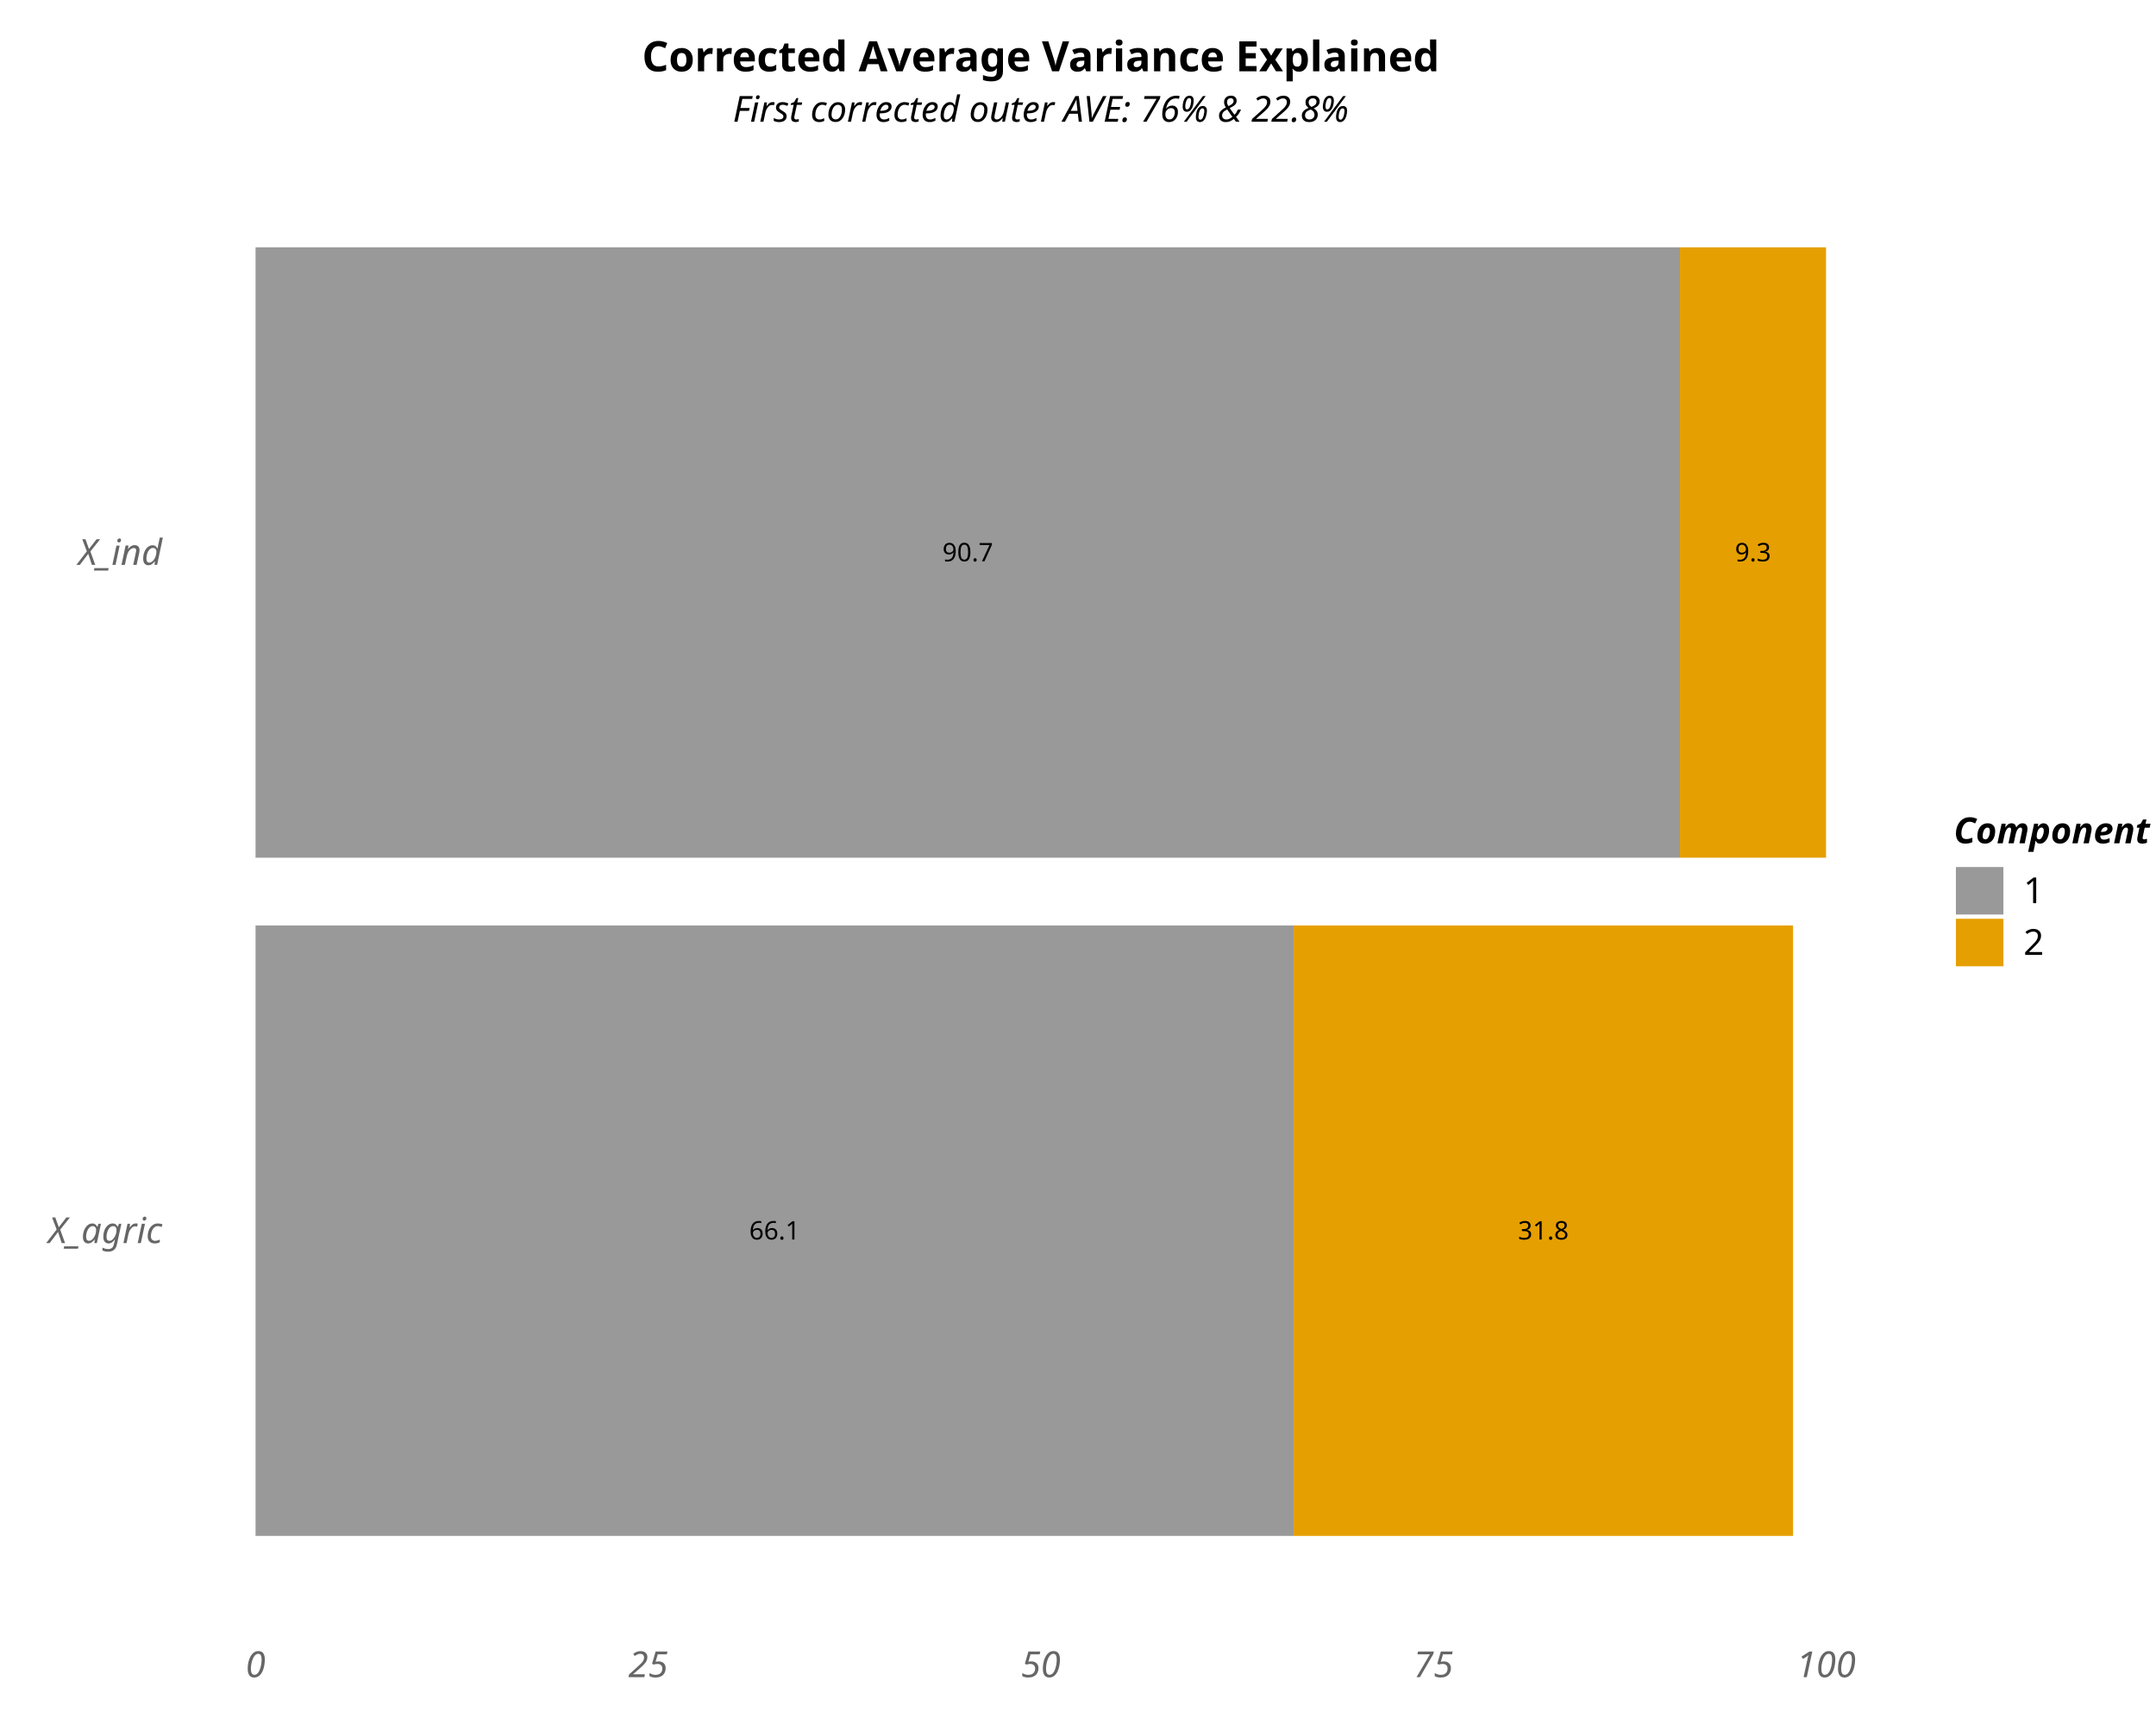
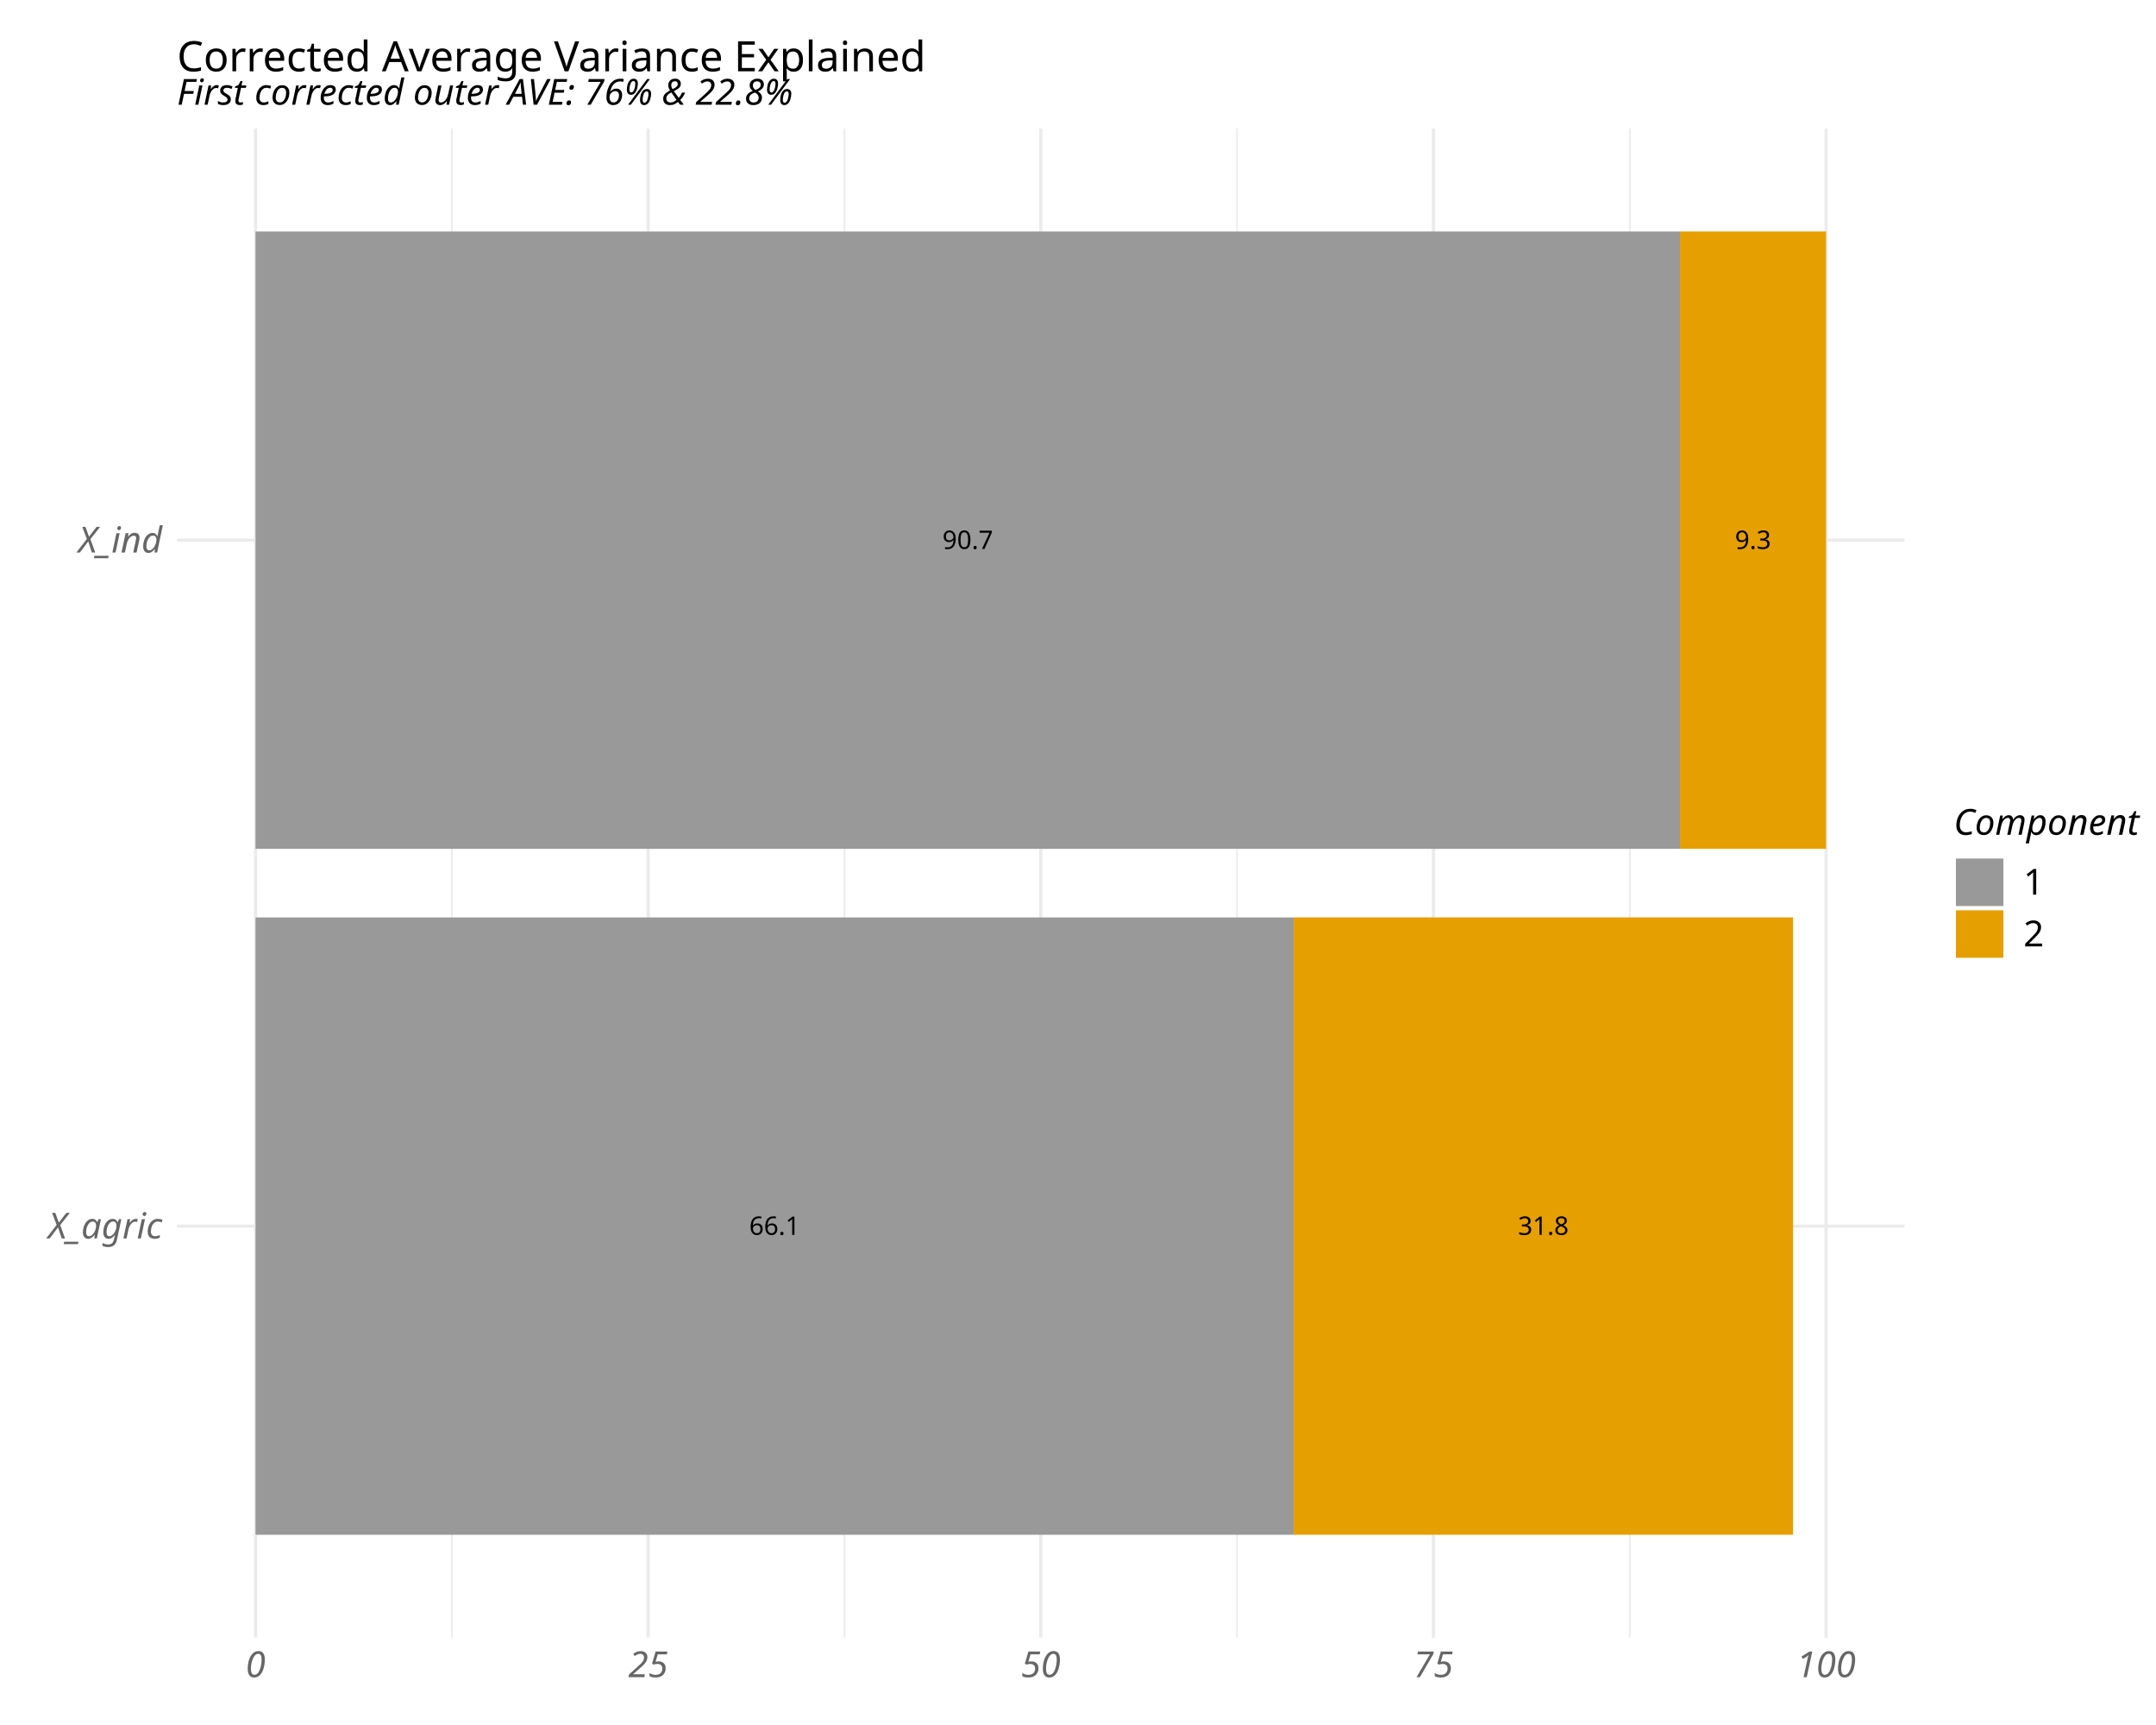
<svg xmlns="http://www.w3.org/2000/svg" class="svglite" data-engine-version="2.0" width="720.00pt" height="576.00pt" viewBox="0 0 720.00 576.00">
  <defs>
    <style type="text/css">
    .svglite line, .svglite polyline, .svglite polygon, .svglite path, .svglite rect, .svglite circle {
      fill: none;
      stroke: #000000;
      stroke-linecap: round;
      stroke-linejoin: round;
      stroke-miterlimit: 10.00;
    }
  </style>
  </defs>
  <rect width="100%" height="100%" style="stroke: none; fill: #FFFFFF;" />
  <defs>
    <clipPath id="cpMC4wMHw3MjAuMDB8MC4wMHw1NzYuMDA=">
      <rect x="0.00" y="0.00" width="720.00" height="576.00" />
    </clipPath>
  </defs>
  <g clip-path="url(#cpMC4wMHw3MjAuMDB8MC4wMHw1NzYuMDA=)">
-     <rect x="0.00" y="0.00" width="720.00" height="576.00" style="stroke-width: 1.07; stroke: #FFFFFF; fill: #FFFFFF;" />
-   </g>
+ </g>
  <defs>
-     <clipPath id="cpNTkuMTJ8NjM2LjAzfDQ4LjYxfDU0Ni44Mw==">
-       <rect x="59.12" y="48.61" width="576.92" height="498.22" />
+     <clipPath id="cpNTkuMTJ8NjM2LjAzfDQyLjk0fDU0Ni44Mw==">
+       <rect x="59.12" y="42.94" width="576.92" height="503.89" />
    </clipPath>
  </defs>
-   <g clip-path="url(#cpNTkuMTJ8NjM2LjAzfDQ4LjYxfDU0Ni44Mw==)">
-     <rect x="59.12" y="48.61" width="576.92" height="498.22" style="stroke-width: 1.07; stroke: none; fill: #FFFFFF;" />
-     <rect x="85.34" y="309.04" width="346.67" height="203.82" style="stroke-width: 1.07; stroke: none; stroke-linecap: square; stroke-linejoin: miter; fill: #999999;" />
-     <rect x="432.01" y="309.04" width="166.78" height="203.82" style="stroke-width: 1.07; stroke: none; stroke-linecap: square; stroke-linejoin: miter; fill: #E69F00;" />
-     <rect x="85.34" y="82.58" width="475.69" height="203.82" style="stroke-width: 1.07; stroke: none; stroke-linecap: square; stroke-linejoin: miter; fill: #999999;" />
-     <rect x="561.03" y="82.58" width="48.78" height="203.82" style="stroke-width: 1.07; stroke: none; stroke-linecap: square; stroke-linejoin: miter; fill: #E69F00;" />
-     <text x="258.68" y="413.89" text-anchor="middle" style="font-size: 8.54px; font-family: sans;" textLength="16.61px" lengthAdjust="spacingAndGlyphs">66.1</text>
-     <text x="515.40" y="413.89" text-anchor="middle" style="font-size: 8.54px; font-family: sans;" textLength="16.61px" lengthAdjust="spacingAndGlyphs">31.8</text>
-     <text x="323.19" y="187.43" text-anchor="middle" style="font-size: 8.54px; font-family: sans;" textLength="16.61px" lengthAdjust="spacingAndGlyphs">90.7</text>
-     <text x="585.42" y="187.43" text-anchor="middle" style="font-size: 8.54px; font-family: sans;" textLength="11.87px" lengthAdjust="spacingAndGlyphs">9.3</text>
+   <g clip-path="url(#cpNTkuMTJ8NjM2LjAzfDQyLjk0fDU0Ni44Mw==)">
+     <polyline points="150.90,546.83 150.90,42.94 " style="stroke-width: 0.53; stroke: #EBEBEB; stroke-linecap: butt;" />
+     <polyline points="282.02,546.83 282.02,42.94 " style="stroke-width: 0.53; stroke: #EBEBEB; stroke-linecap: butt;" />
+     <polyline points="413.13,546.83 413.13,42.94 " style="stroke-width: 0.53; stroke: #EBEBEB; stroke-linecap: butt;" />
+     <polyline points="544.25,546.83 544.25,42.94 " style="stroke-width: 0.53; stroke: #EBEBEB; stroke-linecap: butt;" />
+     <polyline points="59.12,409.41 636.03,409.41 " style="stroke-width: 1.07; stroke: #EBEBEB; stroke-linecap: butt;" />
+     <polyline points="59.12,180.37 636.03,180.37 " style="stroke-width: 1.07; stroke: #EBEBEB; stroke-linecap: butt;" />
+     <polyline points="85.34,546.83 85.34,42.94 " style="stroke-width: 1.07; stroke: #EBEBEB; stroke-linecap: butt;" />
+     <polyline points="216.46,546.83 216.46,42.94 " style="stroke-width: 1.07; stroke: #EBEBEB; stroke-linecap: butt;" />
+     <polyline points="347.57,546.83 347.57,42.94 " style="stroke-width: 1.07; stroke: #EBEBEB; stroke-linecap: butt;" />
+     <polyline points="478.69,546.83 478.69,42.94 " style="stroke-width: 1.07; stroke: #EBEBEB; stroke-linecap: butt;" />
+     <polyline points="609.81,546.83 609.81,42.94 " style="stroke-width: 1.07; stroke: #EBEBEB; stroke-linecap: butt;" />
+     <rect x="85.34" y="306.34" width="346.67" height="206.14" style="stroke-width: 1.07; stroke: none; stroke-linecap: square; stroke-linejoin: miter; fill: #999999;" />
+     <rect x="432.01" y="306.34" width="166.78" height="206.14" style="stroke-width: 1.07; stroke: none; stroke-linecap: square; stroke-linejoin: miter; fill: #E69F00;" />
+     <rect x="85.34" y="77.30" width="475.69" height="206.14" style="stroke-width: 1.07; stroke: none; stroke-linecap: square; stroke-linejoin: miter; fill: #999999;" />
+     <rect x="561.03" y="77.30" width="48.78" height="206.14" style="stroke-width: 1.07; stroke: none; stroke-linecap: square; stroke-linejoin: miter; fill: #E69F00;" />
+     <text x="258.68" y="412.34" text-anchor="middle" style="font-size: 8.54px; font-family: sans;" textLength="16.61px" lengthAdjust="spacingAndGlyphs">66.1</text>
+     <text x="515.40" y="412.34" text-anchor="middle" style="font-size: 8.54px; font-family: sans;" textLength="16.61px" lengthAdjust="spacingAndGlyphs">31.8</text>
+     <text x="323.19" y="183.30" text-anchor="middle" style="font-size: 8.54px; font-family: sans;" textLength="16.61px" lengthAdjust="spacingAndGlyphs">90.7</text>
+     <text x="585.42" y="183.30" text-anchor="middle" style="font-size: 8.54px; font-family: sans;" textLength="11.87px" lengthAdjust="spacingAndGlyphs">9.3</text>
  </g>
  <g clip-path="url(#cpMC4wMHw3MjAuMDB8MC4wMHw1NzYuMDA=)">
-     <text x="54.18" y="415.08" text-anchor="end" style="font-size: 12.00px; font-style: italic; fill: #666666; font-family: sans;" textLength="40.69px" lengthAdjust="spacingAndGlyphs">X_agric</text>
-     <text x="54.18" y="188.62" text-anchor="end" style="font-size: 12.00px; font-style: italic; fill: #666666; font-family: sans;" textLength="30.69px" lengthAdjust="spacingAndGlyphs">X_ind</text>
+     <text x="54.18" y="413.54" text-anchor="end" style="font-size: 12.00px; font-style: italic; fill: #666666; font-family: sans;" textLength="40.69px" lengthAdjust="spacingAndGlyphs">X_agric</text>
+     <text x="54.18" y="184.50" text-anchor="end" style="font-size: 12.00px; font-style: italic; fill: #666666; font-family: sans;" textLength="30.69px" lengthAdjust="spacingAndGlyphs">X_ind</text>
    <text x="85.34" y="560.02" text-anchor="middle" style="font-size: 12.00px; font-style: italic; fill: #666666; font-family: sans;" textLength="6.67px" lengthAdjust="spacingAndGlyphs">0</text>
    <text x="216.46" y="560.02" text-anchor="middle" style="font-size: 12.00px; font-style: italic; fill: #666666; font-family: sans;" textLength="13.35px" lengthAdjust="spacingAndGlyphs">25</text>
    <text x="347.57" y="560.02" text-anchor="middle" style="font-size: 12.00px; font-style: italic; fill: #666666; font-family: sans;" textLength="13.35px" lengthAdjust="spacingAndGlyphs">50</text>
    <text x="478.69" y="560.02" text-anchor="middle" style="font-size: 12.00px; font-style: italic; fill: #666666; font-family: sans;" textLength="13.35px" lengthAdjust="spacingAndGlyphs">75</text>
    <text x="609.81" y="560.02" text-anchor="middle" style="font-size: 12.00px; font-style: italic; fill: #666666; font-family: sans;" textLength="20.02px" lengthAdjust="spacingAndGlyphs">100</text>
-     <rect x="646.99" y="266.60" width="73.01" height="62.25" style="stroke-width: 1.07; stroke: none; fill: #FFFFFF;" />
-     <text x="652.47" y="281.58" style="font-size: 12.00px; font-weight: bold; font-style: italic; font-family: sans;" textLength="62.05px" lengthAdjust="spacingAndGlyphs">Component</text>
-     <rect x="653.18" y="289.51" width="15.86" height="15.86" style="stroke-width: 1.07; stroke: none; stroke-linecap: square; stroke-linejoin: miter; fill: #999999;" />
-     <rect x="653.18" y="306.79" width="15.86" height="15.86" style="stroke-width: 1.07; stroke: none; stroke-linecap: square; stroke-linejoin: miter; fill: #E69F00;" />
-     <text x="675.73" y="301.57" style="font-size: 12.00px; font-family: sans;" textLength="6.67px" lengthAdjust="spacingAndGlyphs">1</text>
-     <text x="675.73" y="318.85" style="font-size: 12.00px; font-family: sans;" textLength="6.67px" lengthAdjust="spacingAndGlyphs">2</text>
-     <text x="347.57" y="40.64" text-anchor="middle" style="font-size: 12.00px; font-style: italic; font-family: sans;" textLength="217.45px" lengthAdjust="spacingAndGlyphs">First corrected outer AVE:  76% &amp; 22.8%</text>
-     <text x="347.57" y="23.81" text-anchor="middle" style="font-size: 14.00px; font-weight: bold; font-family: sans;" textLength="242.06px" lengthAdjust="spacingAndGlyphs">Corrected Average Variance Explained</text>
+     <text x="652.47" y="278.75" style="font-size: 12.00px; font-style: italic; font-family: sans;" textLength="62.05px" lengthAdjust="spacingAndGlyphs">Component</text>
+     <rect x="653.18" y="286.68" width="15.86" height="15.86" style="stroke-width: 1.07; stroke: none; stroke-linecap: square; stroke-linejoin: miter; fill: #999999;" />
+     <rect x="653.18" y="303.96" width="15.86" height="15.86" style="stroke-width: 1.07; stroke: none; stroke-linecap: square; stroke-linejoin: miter; fill: #E69F00;" />
+     <text x="675.73" y="298.74" style="font-size: 12.00px; font-family: sans;" textLength="6.67px" lengthAdjust="spacingAndGlyphs">1</text>
+     <text x="675.73" y="316.02" style="font-size: 12.00px; font-family: sans;" textLength="6.67px" lengthAdjust="spacingAndGlyphs">2</text>
+     <text x="59.12" y="34.97" style="font-size: 12.00px; font-style: italic; font-family: sans;" textLength="217.45px" lengthAdjust="spacingAndGlyphs">First corrected outer AVE:  76% &amp; 22.8%</text>
+     <text x="59.12" y="23.81" style="font-size: 14.00px; font-family: sans;" textLength="242.06px" lengthAdjust="spacingAndGlyphs">Corrected Average Variance Explained</text>
  </g>
</svg>
